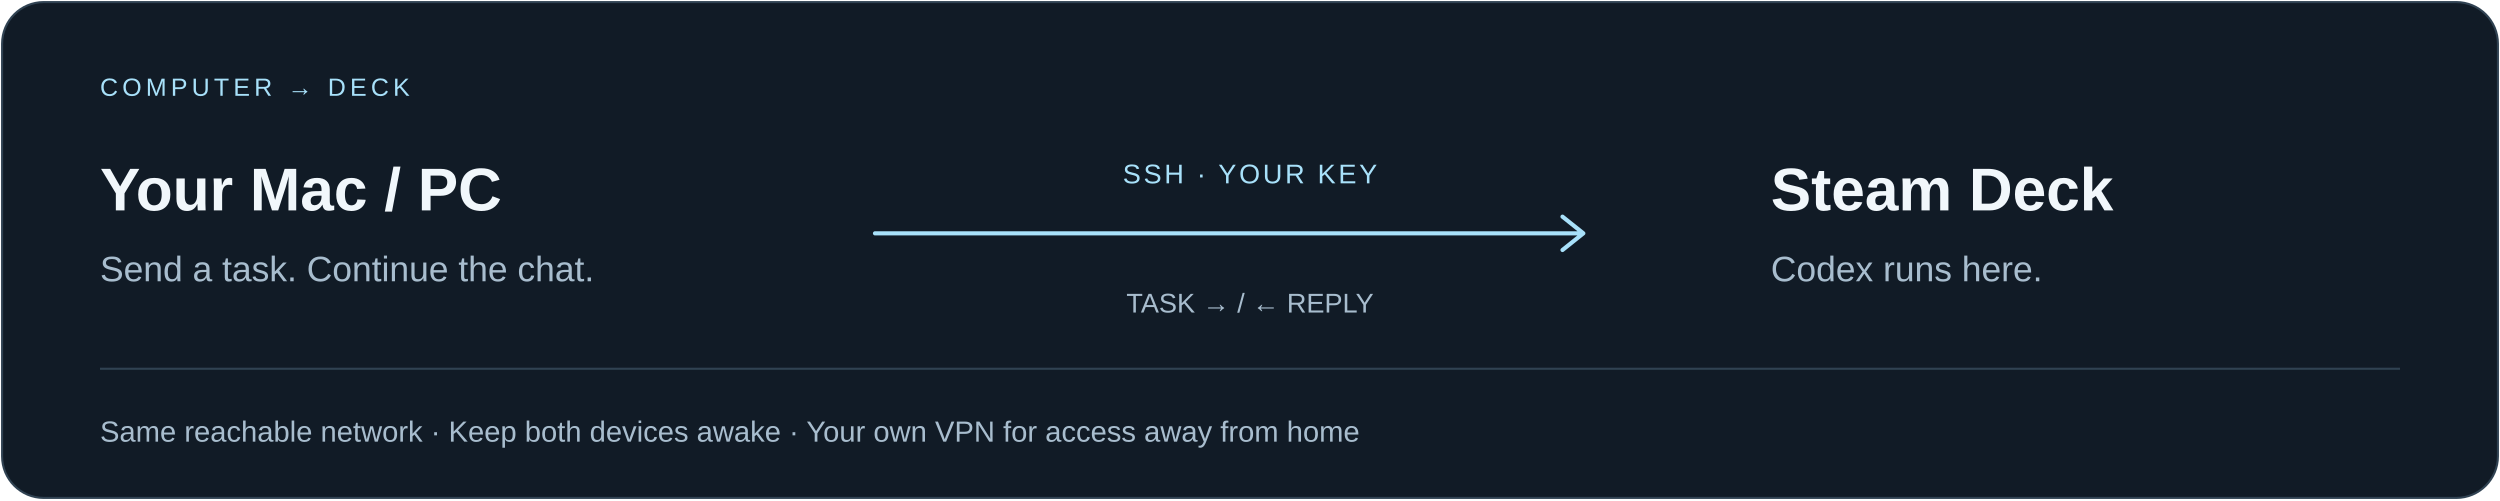
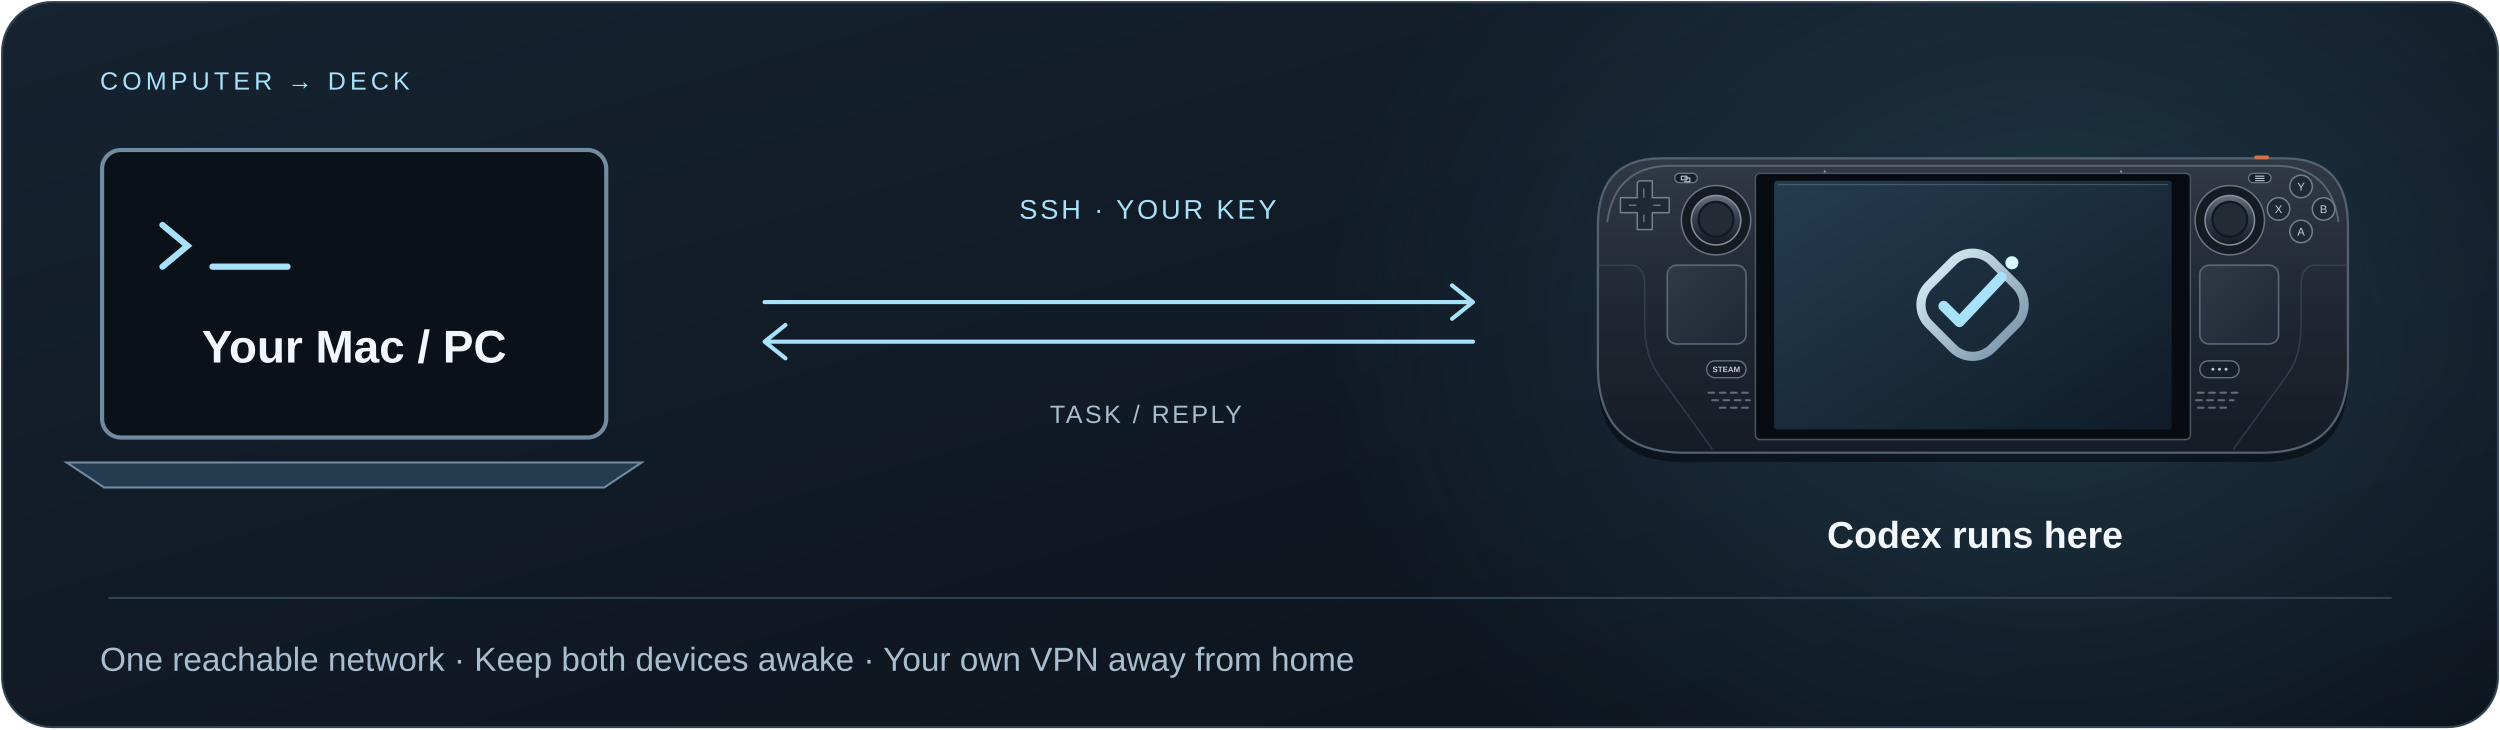
- <svg xmlns="http://www.w3.org/2000/svg" width="1200" height="240" viewBox="0 0 1200 240" role="img" aria-labelledby="title desc">
-   <rect x="1" y="1" width="1198" height="238" rx="20" fill="#111b26" stroke="#304252" />
-   <g font-family="Arial, Helvetica, sans-serif">
-     <text x="48" y="46" font-size="12" letter-spacing="2" fill="#a8e1fa">COMPUTER → DECK</text>
-     <text x="48" y="101" font-size="29" font-weight="700" fill="#f1f7fb">Your Mac / PC</text>
-     <text x="48" y="135" font-size="17" fill="#a8bdce">Send a task. Continue the chat.</text>
-     <text x="850" y="101" font-size="29" font-weight="700" fill="#f1f7fb">Steam Deck</text>
-     <text x="850" y="135" font-size="17" fill="#a8bdce">Codex runs here.</text>
-     <text x="600" y="88" font-size="13" text-anchor="middle" fill="#a8e1fa" letter-spacing="1.3">SSH · YOUR KEY</text>
-     <text x="600" y="150" font-size="13" text-anchor="middle" fill="#a8bdce">TASK →  /  ← REPLY</text>
-     <path d="M420 112h340m-10-8 10 8-10 8" fill="none" stroke="#a8e1fa" stroke-width="2" stroke-linecap="round" stroke-linejoin="round" />
-     <path d="M48 177h1104" stroke="#304252" />
-     <text x="48" y="212" font-size="14" fill="#a8bdce">Same reachable network · Keep both devices awake · Your own VPN for access away from home</text>
+ <svg xmlns="http://www.w3.org/2000/svg" width="1200" height="350" viewBox="0 0 1200 350" role="img" aria-labelledby="title desc">
+   <defs>
+     <clipPath id="brand-clip">
+       <rect x="1" y="1" width="1198" height="348" rx="24" />
+     </clipPath>
+     <linearGradient id="brand-bg" x2="1" y2="1">
+       <stop stop-color="#162330" />
+       <stop offset="1" stop-color="#0b1119" />
+     </linearGradient>
+     <radialGradient id="brand-halo">
+       <stop stop-color="#63bde9" stop-opacity=".18" />
+       <stop offset="1" stop-color="#63bde9" stop-opacity="0" />
+     </radialGradient>
+   </defs>
+   <rect x="1" y="1" width="1198" height="348" rx="24" fill="url(#brand-bg)" stroke="#304252" />
+   <g clip-path="url(#brand-clip)">
+     <ellipse cx="984" cy="157.5" rx="348.0" ry="280.0" fill="url(#brand-halo)" />
  </g>
+   <text x="48" y="43" fill="#a8e1fa" font-family="Arial, Helvetica, sans-serif" font-size="12" font-weight="400" letter-spacing="2">COMPUTER → DECK</text>
+   <rect x="49" y="72" width="242" height="138" rx="9" fill="#0b1119" stroke="#718ba1" stroke-width="2" />
+   <path d="M32 222h276l-18 12H50Z" fill="#243c50" stroke="#718ba1" />
+   <path d="m78 108 12 10-12 10m24 0h36" fill="none" stroke="#a8e1fa" stroke-width="3" stroke-linecap="round" />
+   <text x="170" y="174" fill="#f1f7fb" font-family="Arial, Helvetica, sans-serif" font-size="22" font-weight="600" text-anchor="middle">Your Mac / PC</text>
+   <text x="551" y="105" fill="#a8e1fa" font-family="Arial, Helvetica, sans-serif" font-size="13" font-weight="400" text-anchor="middle" letter-spacing="1.4">SSH · YOUR KEY</text>
+   <path d="M367 145h340m-10-8 10 8-10 8M707 164H367m10-8-10 8 10 8" fill="none" stroke="#a8e1fa" stroke-width="2" stroke-linecap="round" stroke-linejoin="round" />
+   <text x="550" y="203" fill="#a8bdce" font-family="Arial, Helvetica, sans-serif" font-size="12" font-weight="400" text-anchor="middle" letter-spacing="1.2">TASK / REPLY</text>
+   <g transform="translate(767 76) rotate(0 200 80) scale(0.9)">
+     <defs>
+       <linearGradient id="bg" x2="1" y2="1">
+         <stop stop-color="#162330" />
+         <stop offset="1" stop-color="#0b1119" />
+       </linearGradient>
+       <radialGradient id="halo">
+         <stop stop-color="#63bde9" stop-opacity=".18" />
+         <stop offset="1" stop-color="#63bde9" stop-opacity="0" />
+       </radialGradient>
+       <linearGradient id="screen" x2="1" y2="1">
+         <stop stop-color="#243c50" />
+         <stop offset="1" stop-color="#101c28" />
+       </linearGradient>
+       <linearGradient id="metal" x2="1" y2="1">
+         <stop stop-color="#dff5ff" />
+         <stop offset="1" stop-color="#718ba1" />
+       </linearGradient>
+       <linearGradient id="shell" x2="0" y2="1">
+         <stop stop-color="#303944" />
+         <stop offset=".48" stop-color="#202833" />
+         <stop offset="1" stop-color="#151c25" />
+       </linearGradient>
+       <linearGradient id="stick" x2="0" y2="1">
+         <stop stop-color="#68737e" />
+         <stop offset=".4" stop-color="#3a4551" />
+         <stop offset="1" stop-color="#121a23" />
+       </linearGradient>
+       <linearGradient id="pad" x2="1" y2="1">
+         <stop stop-color="#303a46" />
+         <stop offset="1" stop-color="#1e2834" />
+       </linearGradient>
+     </defs>
+     <g id="steam-deck">
+       <path d="M34 3H366Q400 3 400 38V113Q400 157 354 157H46Q0 157 0 113V38Q0 3 34 3Z" fill="#05090e" opacity=".6" transform="translate(0 5)" />
+       <path d="M34 0H366Q400 0 400 36V111Q400 157 354 157H46Q0 157 0 111V36Q0 0 34 0Z" fill="url(#shell)" stroke="#536171" stroke-width="1.2" />
+       <path d="M5 34Q9 5 37 4H363Q391 5 395 34" fill="none" stroke="#73808e" stroke-width="1" opacity=".65" />
+       <path d="M0 57H17Q25 57 25 68V89Q25 105 32 115L61 155M400 57H383Q375 57 375 68V89Q375 105 368 115L339 155" fill="none" stroke="#465260" stroke-width=".8" opacity=".55" />
+       <rect x="84" y="8" width="232" height="142" rx="2.5" fill="#070c12" stroke="#4a5562" stroke-width=".8" />
+       <rect x="94" y="12" width="212" height="132.5" rx="1.5" fill="url(#screen)" />
+       <path d="M96 14H304" stroke="#7596ad" stroke-width=".6" opacity=".4" />
+       <g fill="#151b23" stroke="#697482" stroke-width=".8">
+         <circle cx="63" cy="33" r="18.5" />
+         <circle cx="337" cy="33" r="18.5" />
+       </g>
+       <g fill="url(#stick)" stroke="#87919b" stroke-width=".8">
+         <circle cx="63" cy="33" r="13.2" />
+         <circle cx="337" cy="33" r="13.2" />
+       </g>
+       <g fill="#232b35" stroke="#111821" stroke-width="1.2">
+         <circle cx="63" cy="32.5" r="9.3" />
+         <circle cx="337" cy="32.5" r="9.3" />
+       </g>
+       <path d="M22 12H29V21H38V29H29V38H21V29H12V21H21V13Z" fill="#202833" stroke="#73808d" stroke-width=".8" stroke-linejoin="round" />
+       <path d="M24.5 16v5m0 9v4m-8-9h4m9 0h4" stroke="#a4adb5" stroke-width=".6" opacity=".7" />
+       <g fill="#202833" stroke="#74808e" stroke-width=".8">
+         <circle cx="375" cy="15" r="6" />
+         <circle cx="363" cy="27" r="6" />
+         <circle cx="387" cy="27" r="6" />
+         <circle cx="375" cy="39" r="6" />
+       </g>
+       <g fill="#c8d0d7" font-family="Arial, Helvetica, sans-serif" font-size="6" text-anchor="middle">
+         <text x="375" y="17.2">Y</text>
+         <text x="363" y="29.2">X</text>
+         <text x="387" y="29.2">B</text>
+         <text x="375" y="41.2">A</text>
+       </g>
+       <g fill="url(#pad)" stroke="#596574" stroke-width=".9">
+         <rect x="37" y="57" width="42" height="42" rx="5" />
+         <rect x="321" y="57" width="42" height="42" rx="5" />
+       </g>
+       <g fill="#171f29" stroke="#697582" stroke-width=".7">
+         <rect x="41" y="8" width="12" height="5" rx="2.5" />
+         <rect x="347" y="8" width="12" height="5" rx="2.5" />
+         <rect x="58" y="108" width="21" height="9" rx="4.5" />
+         <rect x="321" y="108" width="21" height="9" rx="4.5" />
+       </g>
+       <g fill="none" stroke="#c0cbd4" stroke-width=".6">
+         <rect x="44.5" y="9.5" width="3" height="2" rx=".2" />
+         <path d="M46 10.5h3v2h-3M350.5 9.5h5m-5 1.2h5m-5 1.2h5" />
+       </g>
+       <text x="68.5" y="114" text-anchor="middle" fill="#c3cdd6" font-family="Arial, Helvetica, sans-serif" font-size="4.2" font-weight="700">STEAM</text>
+       <g fill="#bac6cf">
+         <circle cx="328" cy="112.5" r=".8" />
+         <circle cx="331.5" cy="112.5" r=".8" />
+         <circle cx="335" cy="112.5" r=".8" />
+       </g>
+       <g stroke="#72808e" stroke-width="1.1" stroke-linecap="round" opacity=".8">
+         <path d="M59 125h3m3 0h3m3 0h3m3 0h3M61 129h3m3 0h3m3 0h3m3 0h2M65 133h3m3 0h3m3 0h3" />
+         <path d="M320 125h3m3 0h3m3 0h3m3 0h3M319 129h3m3 0h3m3 0h3m3 0h2M320 133h3m3 0h3m3 0h3" />
+       </g>
+       <g fill="#8d9aa6">
+         <circle cx="121" cy="7" r=".6" />
+         <circle cx="279" cy="7" r=".6" />
+       </g>
+       <rect x="350" y="-1.5" width="8" height="2" rx="1" fill="#cf744c" />
+       <g transform="translate(155 34) scale(.7)" fill="none" stroke-linecap="round" stroke-linejoin="round">
+         <path d="M31 78 49 96a21 21 0 0 0 30 0l18-18a21 21 0 0 0 0-30L79 30a21 21 0 0 0-30 0L31 48a21 21 0 0 0 0 30Z" stroke="url(#metal)" stroke-width="7" />
+         <path d="m42 64 12 12 32-34" stroke="#a8e1fa" stroke-width="8" />
+         <circle cx="94" cy="31" r="5" fill="#d9f5ff" stroke="none" />
+       </g>
+     </g>
+   </g>
+   <text x="948" y="263" fill="#f1f7fb" font-family="Arial, Helvetica, sans-serif" font-size="18" font-weight="600" text-anchor="middle">Codex runs here</text>
+   <path d="M52 287H1148" stroke="#304252" />
+   <text x="48" y="322" fill="#a8bdce" font-family="Arial, Helvetica, sans-serif" font-size="16" font-weight="400">One reachable network · Keep both devices awake · Your own VPN away from home</text>
</svg>
